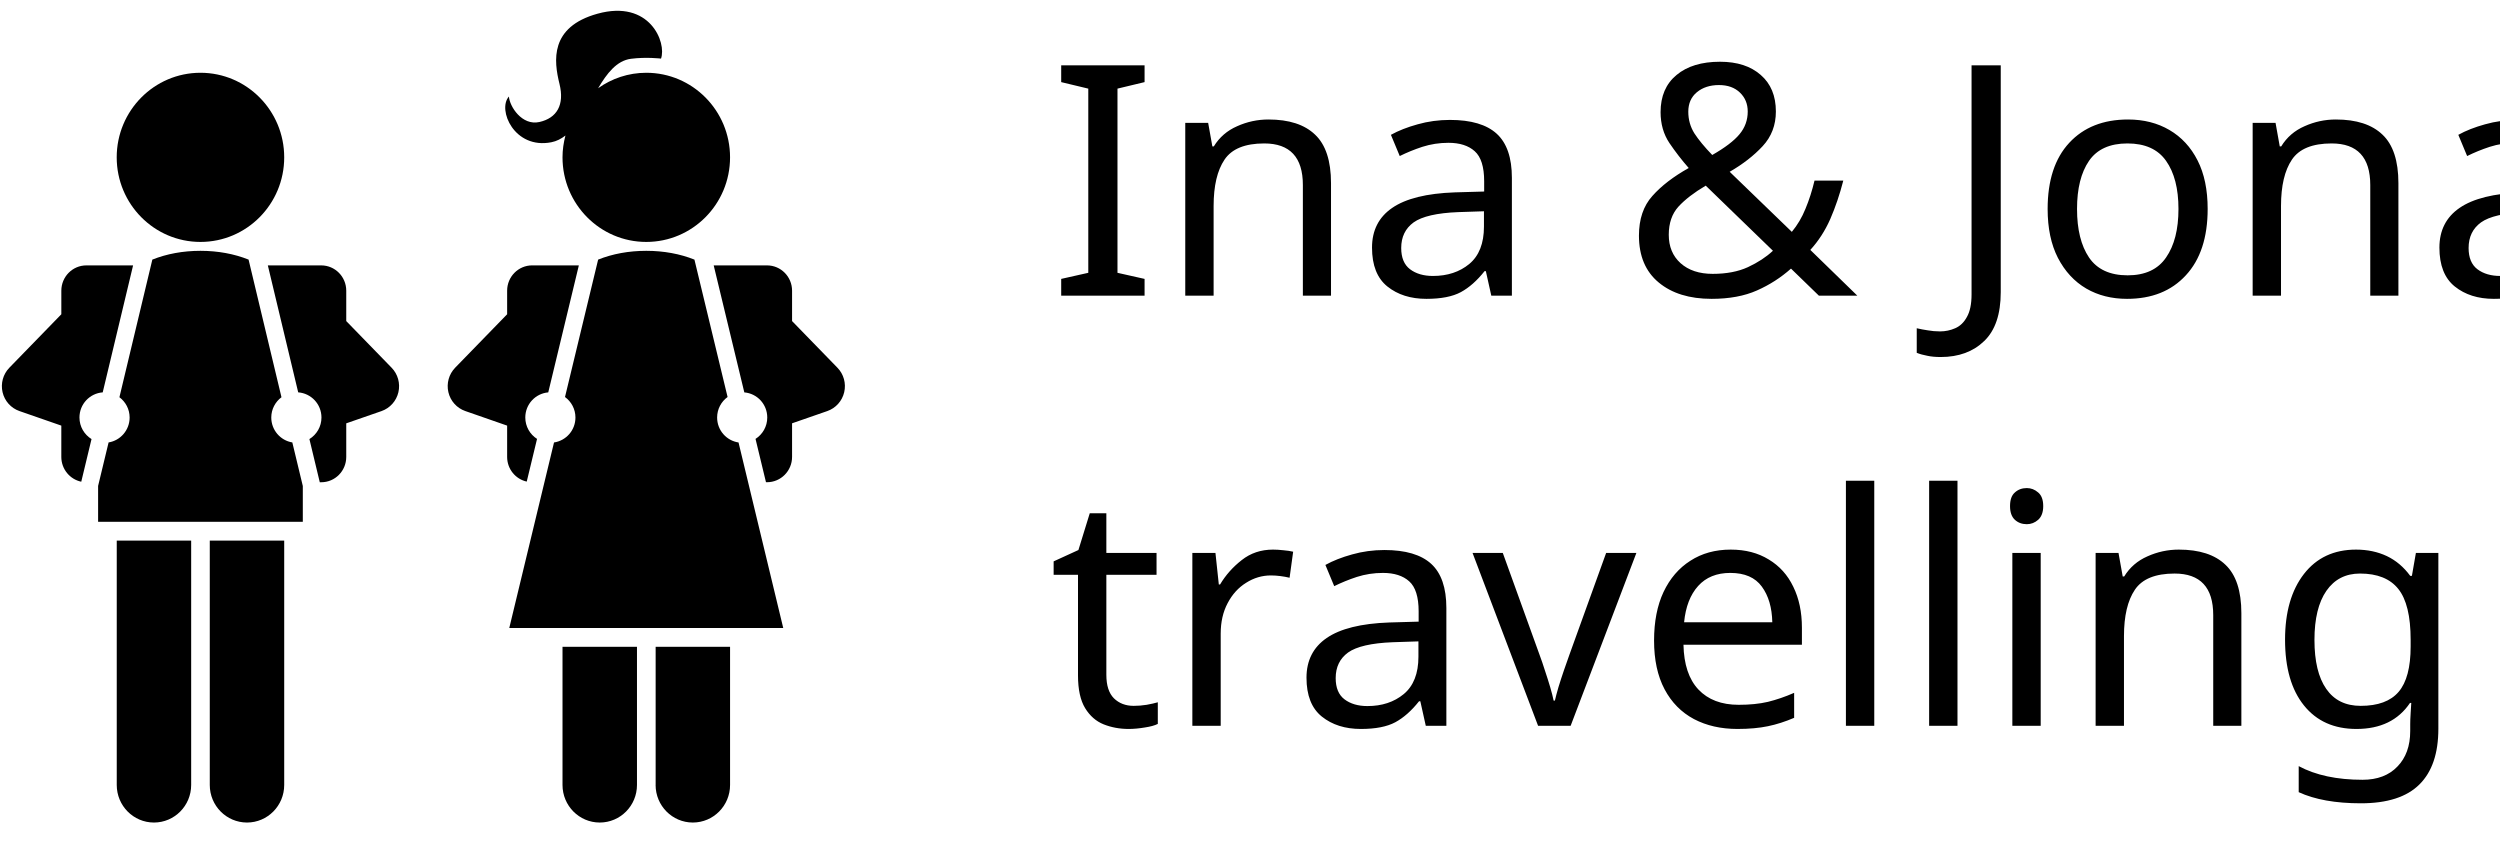
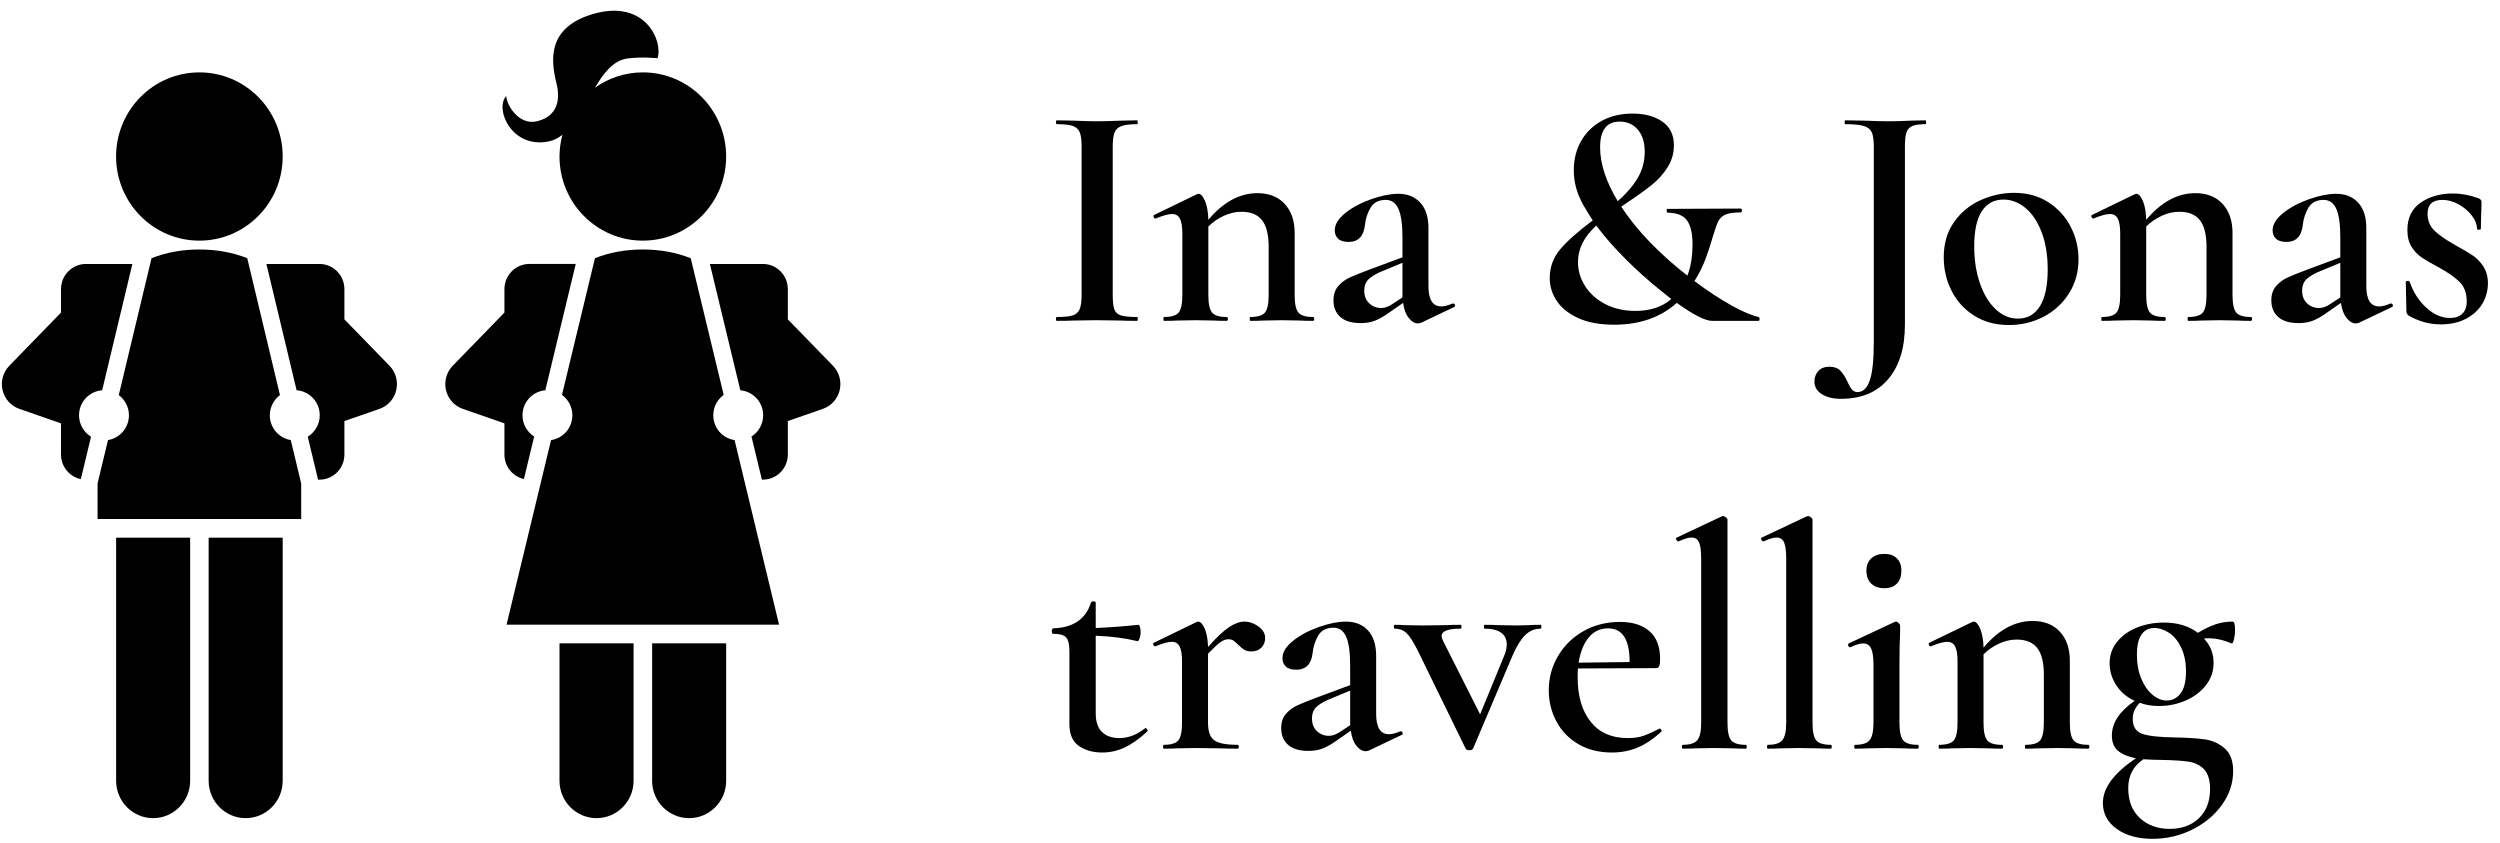
- <svg xmlns="http://www.w3.org/2000/svg" width="186px" height="63px" viewBox="0 0 186 63" version="1.1">
+ <svg xmlns="http://www.w3.org/2000/svg" width="187px" height="63px" viewBox="0 0 187 63" version="1.1">
  <defs />
  <g id="Page-1" stroke="none" stroke-width="1" fill="none" fill-rule="evenodd">
    <g id="Group" fill="#000000">
      <g id="logo-backpackers">
        <path d="M8.686,40.219 L14.223,40.219 L14.223,58.401 C14.223,59.945 12.983,61.197 11.454,61.197 C9.926,61.197 8.686,59.945 8.686,58.401 L8.686,40.219 L8.686,40.219 Z M15.607,58.401 C15.607,59.945 16.847,61.197 18.377,61.197 C19.905,61.197 21.145,59.945 21.145,58.401 L21.145,40.219 L15.607,40.219 L15.607,58.401 L15.607,58.401 Z M6.809,32.667 C6.273,32.335 5.912,31.744 5.912,31.063 C5.912,30.069 6.676,29.263 7.642,29.192 C8.397,26.038 9.24,22.513 9.902,19.745 L6.425,19.745 C5.397,19.745 4.563,20.588 4.563,21.628 L4.563,23.381 L0.695,27.36 C0.229,27.84 0.039,28.527 0.191,29.181 C0.343,29.835 0.817,30.365 1.447,30.583 L4.562,31.666 L4.562,33.994 C4.562,34.904 5.199,35.662 6.046,35.84 C6.237,35.05 6.5,33.954 6.809,32.667 L6.809,32.667 Z M14.914,18 C18.355,18 21.145,15.183 21.145,11.707 C21.145,8.232 18.355,5.414 14.914,5.414 C11.473,5.414 8.683,8.232 8.683,11.707 C8.684,15.183 11.473,18 14.914,18 L14.914,18 Z M21.749,32.917 C20.862,32.772 20.183,31.999 20.183,31.064 C20.183,30.444 20.484,29.897 20.942,29.554 C20.336,27.027 19.54,23.694 18.494,19.314 C17.426,18.887 16.212,18.661 14.915,18.661 L14.915,18.662 L14.914,18.661 C13.617,18.661 12.402,18.887 11.334,19.315 C10.288,23.694 9.49,27.027 8.885,29.554 C9.343,29.897 9.644,30.443 9.644,31.064 C9.644,31.999 8.965,32.773 8.079,32.917 C7.711,34.447 7.466,35.463 7.299,36.153 L7.299,38.822 L22.529,38.822 L22.529,36.159 C22.363,35.47 22.117,34.451 21.749,32.917 L21.749,32.917 Z M29.137,27.36 L25.761,23.888 L25.761,21.628 C25.761,20.588 24.927,19.745 23.899,19.745 L19.927,19.745 C20.589,22.513 21.432,26.038 22.186,29.191 C23.153,29.263 23.917,30.068 23.917,31.063 C23.917,31.744 23.556,32.335 23.02,32.667 C23.333,33.976 23.601,35.087 23.791,35.879 L23.9,35.879 C24.928,35.879 25.761,35.039 25.761,33.996 L25.761,31.496 L28.385,30.585 C29.013,30.365 29.488,29.837 29.641,29.182 C29.793,28.527 29.603,27.839 29.137,27.36 L29.137,27.36 Z" id="Shape" />
        <path d="M53.354,31.063 C53.354,32.011 54.048,32.786 54.947,32.92 L58.273,46.723 L37.89,46.723 L41.219,32.92 C42.12,32.784 42.813,32.011 42.813,31.063 C42.813,30.434 42.505,29.881 42.036,29.538 L44.501,19.315 C45.569,18.887 46.786,18.661 48.082,18.661 C49.383,18.661 50.598,18.888 51.666,19.315 L54.132,29.537 C53.661,29.879 53.354,30.434 53.354,31.063 L53.354,31.063 Z M41.023,10.583 C41.414,10.507 41.757,10.325 42.069,10.083 C41.932,10.602 41.851,11.145 41.851,11.707 C41.851,15.183 44.642,18 48.083,18 C51.525,18 54.316,15.183 54.316,11.707 C54.316,8.232 51.525,5.414 48.083,5.414 C46.75,5.414 45.514,5.842 44.5,6.564 C45.158,5.454 45.88,4.511 46.949,4.373 C48.08,4.227 49.18,4.36 49.18,4.36 C49.608,3.169 48.351,-0.06 44.452,1.021 C40.887,2.011 41.202,4.529 41.625,6.24 C42.014,7.806 41.428,8.786 40.13,9.078 C38.833,9.369 37.914,7.922 37.863,7.181 C36.985,8.16 38.269,11.127 41.023,10.583 L41.023,10.583 Z M37.731,33.996 C37.731,34.896 38.354,35.644 39.189,35.831 L39.956,32.654 C39.432,32.321 39.082,31.734 39.082,31.062 C39.082,30.076 39.835,29.275 40.79,29.193 L43.066,19.744 L39.593,19.744 C38.566,19.744 37.731,20.587 37.731,21.627 L37.731,23.381 L33.863,27.359 C33.398,27.839 33.207,28.527 33.36,29.18 C33.512,29.834 33.988,30.364 34.618,30.582 L37.731,31.666 L37.731,33.996 L37.731,33.996 Z M41.851,48.12 L41.851,58.401 C41.851,59.945 43.091,61.197 44.621,61.197 C46.152,61.197 47.391,59.945 47.391,58.401 L47.391,48.12 L41.855,48.12 L41.851,48.12 L41.851,48.12 Z M62.306,27.36 L58.93,23.888 L58.93,21.628 C58.93,20.588 58.097,19.745 57.067,19.745 L53.099,19.745 L55.377,29.194 C56.335,29.276 57.084,30.077 57.084,31.063 C57.084,31.734 56.734,32.321 56.211,32.654 L56.989,35.877 L57.067,35.877 C58.094,35.877 58.93,35.037 58.93,33.993 L58.93,31.494 L61.553,30.583 C62.181,30.364 62.656,29.835 62.809,29.181 C62.962,28.527 62.773,27.839 62.306,27.36 L62.306,27.36 Z M48.779,58.401 L48.777,58.401 C48.777,59.945 50.017,61.197 51.546,61.197 C53.076,61.197 54.317,59.945 54.317,58.401 L54.317,48.12 L48.78,48.12 L48.78,58.401 L48.779,58.401 Z" id="Shape" />
      </g>
-       <text id="Ina-&amp;-Jonas-travelli" font-family="CormorantGaramond-SemiBold, Cormorant Garamond" font-size="24" font-weight="500" line-spacing="32">
-         <tspan x="78" y="22">Ina &amp; Jonas</tspan>
-         <tspan x="78" y="54">travelling</tspan>
-       </text>
+       <path d="M83.352,23.136 C83.432,23.36 83.596,23.512 83.844,23.592 C84.092,23.672 84.496,23.712 85.056,23.712 C85.088,23.712 85.104,23.76 85.104,23.856 C85.104,23.952 85.088,24 85.056,24 C84.528,24 84.112,23.992 83.808,23.976 L82.032,23.952 L80.304,23.976 C80,23.992 79.584,24 79.056,24 C79.008,24 78.984,23.952 78.984,23.856 C78.984,23.76 79.008,23.712 79.056,23.712 C79.6,23.712 79.996,23.672 80.244,23.592 C80.492,23.512 80.664,23.356 80.76,23.124 C80.856,22.892 80.904,22.536 80.904,22.056 L80.904,10.944 C80.904,10.464 80.856,10.112 80.76,9.888 C80.664,9.664 80.492,9.508 80.244,9.42 C79.996,9.332 79.6,9.288 79.056,9.288 C79.008,9.288 78.984,9.24 78.984,9.144 C78.984,9.048 79.008,9 79.056,9 L80.304,9.024 C81.008,9.056 81.584,9.072 82.032,9.072 C82.512,9.072 83.12,9.056 83.856,9.024 L85.056,9 C85.088,9 85.104,9.048 85.104,9.144 C85.104,9.24 85.088,9.288 85.056,9.288 C84.528,9.288 84.136,9.336 83.88,9.432 C83.624,9.528 83.452,9.692 83.364,9.924 C83.276,10.156 83.232,10.512 83.232,10.992 L83.232,22.056 C83.232,22.552 83.272,22.912 83.352,23.136 L83.352,23.136 Z M98.304,23.856 C98.304,23.952 98.272,24 98.208,24 C97.808,24 97.488,23.992 97.248,23.976 L95.88,23.952 L94.512,23.976 C94.272,23.992 93.944,24 93.528,24 C93.496,24 93.48,23.952 93.48,23.856 C93.48,23.76 93.496,23.712 93.528,23.712 C94.072,23.712 94.436,23.6 94.62,23.376 C94.804,23.152 94.896,22.712 94.896,22.056 L94.896,18.456 C94.896,17.56 94.732,16.9 94.404,16.476 C94.076,16.052 93.56,15.84 92.856,15.84 C92.424,15.84 91.988,15.94 91.548,16.14 C91.108,16.34 90.72,16.608 90.384,16.944 L90.384,22.056 C90.384,22.712 90.476,23.152 90.66,23.376 C90.844,23.6 91.208,23.712 91.752,23.712 C91.816,23.712 91.848,23.76 91.848,23.856 C91.848,23.952 91.816,24 91.752,24 C91.352,24 91.032,23.992 90.792,23.976 L89.424,23.952 L88.056,23.976 C87.816,23.992 87.488,24 87.072,24 C87.04,24 87.024,23.952 87.024,23.856 C87.024,23.76 87.04,23.712 87.072,23.712 C87.616,23.712 87.98,23.6 88.164,23.376 C88.348,23.152 88.44,22.712 88.44,22.056 L88.44,17.472 C88.44,16.96 88.38,16.588 88.26,16.356 C88.14,16.124 87.944,16.008 87.672,16.008 C87.4,16.008 86.992,16.12 86.448,16.344 L86.424,16.344 C86.36,16.344 86.316,16.304 86.292,16.224 C86.268,16.144 86.28,16.096 86.328,16.08 L89.496,14.544 C89.56,14.512 89.608,14.496 89.64,14.496 C89.816,14.496 89.98,14.672 90.132,15.024 C90.284,15.376 90.368,15.848 90.384,16.44 C91.504,15.112 92.728,14.448 94.056,14.448 C94.92,14.448 95.6,14.716 96.096,15.252 C96.592,15.788 96.84,16.512 96.84,17.424 L96.84,22.056 C96.84,22.712 96.932,23.152 97.116,23.376 C97.3,23.6 97.664,23.712 98.208,23.712 C98.272,23.712 98.304,23.76 98.304,23.856 L98.304,23.856 Z M108.696,22.704 C108.76,22.704 108.804,22.74 108.828,22.812 C108.852,22.884 108.832,22.936 108.768,22.968 L106.296,24.144 C106.2,24.176 106.12,24.192 106.056,24.192 C105.816,24.192 105.588,24.056 105.372,23.784 C105.156,23.512 105.016,23.136 104.952,22.656 L103.848,23.424 C103.464,23.696 103.12,23.888 102.816,24 C102.512,24.112 102.168,24.168 101.784,24.168 C101.112,24.168 100.604,24.016 100.26,23.712 C99.916,23.408 99.744,22.992 99.744,22.464 C99.744,22.032 99.86,21.68 100.092,21.408 C100.324,21.136 100.612,20.92 100.956,20.76 C101.3,20.6 101.84,20.384 102.576,20.112 L104.904,19.248 L104.904,17.808 C104.904,16.8 104.804,16.072 104.604,15.624 C104.404,15.176 104.088,14.952 103.656,14.952 C103.128,14.952 102.748,15.148 102.516,15.54 C102.284,15.932 102.144,16.368 102.096,16.848 C102,17.68 101.592,18.096 100.872,18.096 C100.52,18.096 100.26,18.016 100.092,17.856 C99.924,17.696 99.84,17.488 99.84,17.232 C99.84,16.784 100.108,16.348 100.644,15.924 C101.18,15.5 101.828,15.156 102.588,14.892 C103.348,14.628 104.016,14.496 104.592,14.496 C105.28,14.496 105.828,14.716 106.236,15.156 C106.644,15.596 106.848,16.232 106.848,17.064 L106.848,21.408 C106.848,22.416 107.168,22.92 107.808,22.92 C108.032,22.92 108.312,22.848 108.648,22.704 L108.696,22.704 Z M104.904,22.248 L104.904,22.032 L104.904,19.656 L103.464,20.256 C103.048,20.416 102.708,20.604 102.444,20.82 C102.18,21.036 102.048,21.344 102.048,21.744 C102.048,22.144 102.172,22.46 102.42,22.692 C102.668,22.924 102.968,23.04 103.32,23.04 C103.592,23.04 103.888,22.928 104.208,22.704 L104.904,22.248 Z M131.616,23.868 C131.616,23.956 131.592,24 131.544,24 L128.064,24 C127.552,24 126.672,23.552 125.424,22.656 C124.208,23.744 122.648,24.288 120.744,24.288 C119.672,24.288 118.776,24.124 118.056,23.796 C117.336,23.468 116.8,23.04 116.448,22.512 C116.096,21.984 115.92,21.416 115.92,20.808 C115.92,19.976 116.188,19.248 116.724,18.624 C117.26,18 118.064,17.288 119.136,16.488 C118.928,16.168 118.688,15.776 118.416,15.312 C118.176,14.864 118,14.436 117.888,14.028 C117.776,13.62 117.72,13.184 117.72,12.72 C117.72,11.92 117.9,11.2 118.26,10.56 C118.62,9.92 119.132,9.416 119.796,9.048 C120.46,8.68 121.232,8.496 122.112,8.496 C123.024,8.496 123.768,8.696 124.344,9.096 C124.92,9.496 125.208,10.088 125.208,10.872 C125.208,11.464 125.052,12.008 124.74,12.504 C124.428,13 124.04,13.436 123.576,13.812 C123.112,14.188 122.496,14.632 121.728,15.144 L121.272,15.456 C121.864,16.368 122.588,17.264 123.444,18.144 C124.3,19.024 125.224,19.848 126.216,20.616 C126.472,19.96 126.6,19.176 126.6,18.264 C126.6,17.448 126.46,16.852 126.18,16.476 C125.9,16.1 125.416,15.912 124.728,15.912 C124.696,15.912 124.676,15.864 124.668,15.768 C124.66,15.672 124.68,15.624 124.728,15.624 L130.2,15.6 C130.264,15.6 130.296,15.648 130.296,15.744 C130.296,15.84 130.264,15.888 130.2,15.888 C129.704,15.888 129.332,15.94 129.084,16.044 C128.836,16.148 128.656,16.308 128.544,16.524 C128.432,16.74 128.304,17.088 128.16,17.568 C127.968,18.24 127.768,18.852 127.56,19.404 C127.352,19.956 127.08,20.496 126.744,21.024 C127.752,21.776 128.676,22.384 129.516,22.848 C130.356,23.312 131.032,23.6 131.544,23.712 C131.592,23.728 131.616,23.78 131.616,23.868 L131.616,23.868 Z M121.008,15.048 C121.648,14.488 122.144,13.912 122.496,13.32 C122.848,12.728 123.024,12.072 123.024,11.352 C123.024,10.648 122.852,10.096 122.508,9.696 C122.164,9.296 121.712,9.096 121.152,9.096 C120.176,9.096 119.688,9.736 119.688,11.016 C119.688,12.248 120.128,13.592 121.008,15.048 L121.008,15.048 Z M125.016,22.368 L124.176,21.696 C123.296,20.992 122.432,20.216 121.584,19.368 C120.736,18.52 120.008,17.688 119.4,16.872 C118.488,17.704 118.032,18.616 118.032,19.608 C118.032,20.248 118.212,20.848 118.572,21.408 C118.932,21.968 119.436,22.416 120.084,22.752 C120.732,23.088 121.48,23.256 122.328,23.256 C123.432,23.256 124.328,22.96 125.016,22.368 L125.016,22.368 Z M144.072,9.144 C144.072,9.24 144.056,9.288 144.024,9.288 C143.576,9.288 143.244,9.336 143.028,9.432 C142.812,9.528 142.668,9.692 142.596,9.924 C142.524,10.156 142.488,10.512 142.488,10.992 L142.488,24.288 C142.488,26.016 142.072,27.372 141.24,28.356 C140.408,29.34 139.232,29.832 137.712,29.832 C137.12,29.832 136.64,29.716 136.272,29.484 C135.904,29.252 135.72,28.936 135.72,28.536 C135.72,28.232 135.816,27.972 136.008,27.756 C136.2,27.54 136.48,27.432 136.848,27.432 C137.2,27.432 137.472,27.532 137.664,27.732 C137.856,27.932 138.032,28.208 138.192,28.56 C138.304,28.816 138.416,29.008 138.528,29.136 C138.64,29.264 138.776,29.328 138.936,29.328 C139.352,29.328 139.66,29.036 139.86,28.452 C140.06,27.868 140.16,26.912 140.16,25.584 L140.16,10.944 C140.16,10.464 140.108,10.112 140.004,9.888 C139.9,9.664 139.7,9.508 139.404,9.42 C139.108,9.332 138.648,9.288 138.024,9.288 C137.992,9.288 137.976,9.24 137.976,9.144 C137.976,9.048 137.992,9 138.024,9 L139.464,9.024 C140.232,9.056 140.84,9.072 141.288,9.072 C141.736,9.072 142.28,9.056 142.92,9.024 L144.024,9 C144.056,9 144.072,9.048 144.072,9.144 L144.072,9.144 Z M147.696,23.628 C146.96,23.172 146.392,22.556 145.992,21.78 C145.592,21.004 145.392,20.16 145.392,19.248 C145.392,18.208 145.652,17.324 146.172,16.596 C146.692,15.868 147.356,15.324 148.164,14.964 C148.972,14.604 149.8,14.424 150.648,14.424 C151.624,14.424 152.476,14.656 153.204,15.12 C153.932,15.584 154.492,16.196 154.884,16.956 C155.276,17.716 155.472,18.528 155.472,19.392 C155.472,20.352 155.232,21.208 154.752,21.96 C154.272,22.712 153.636,23.292 152.844,23.7 C152.052,24.108 151.192,24.312 150.264,24.312 C149.288,24.312 148.432,24.084 147.696,23.628 L147.696,23.628 Z M152.592,22.896 C152.976,22.272 153.168,21.36 153.168,20.16 C153.168,19.088 153.016,18.156 152.712,17.364 C152.408,16.572 152.004,15.968 151.5,15.552 C150.996,15.136 150.448,14.928 149.856,14.928 C149.152,14.928 148.612,15.22 148.236,15.804 C147.86,16.388 147.672,17.256 147.672,18.408 C147.672,19.448 147.816,20.38 148.104,21.204 C148.392,22.028 148.784,22.672 149.28,23.136 C149.776,23.6 150.328,23.832 150.936,23.832 C151.656,23.832 152.208,23.52 152.592,22.896 L152.592,22.896 Z M168.456,23.856 C168.456,23.952 168.424,24 168.36,24 C167.96,24 167.64,23.992 167.4,23.976 L166.032,23.952 L164.664,23.976 C164.424,23.992 164.096,24 163.68,24 C163.648,24 163.632,23.952 163.632,23.856 C163.632,23.76 163.648,23.712 163.68,23.712 C164.224,23.712 164.588,23.6 164.772,23.376 C164.956,23.152 165.048,22.712 165.048,22.056 L165.048,18.456 C165.048,17.56 164.884,16.9 164.556,16.476 C164.228,16.052 163.712,15.84 163.008,15.84 C162.576,15.84 162.14,15.94 161.7,16.14 C161.26,16.34 160.872,16.608 160.536,16.944 L160.536,22.056 C160.536,22.712 160.628,23.152 160.812,23.376 C160.996,23.6 161.36,23.712 161.904,23.712 C161.968,23.712 162,23.76 162,23.856 C162,23.952 161.968,24 161.904,24 C161.504,24 161.184,23.992 160.944,23.976 L159.576,23.952 L158.208,23.976 C157.968,23.992 157.64,24 157.224,24 C157.192,24 157.176,23.952 157.176,23.856 C157.176,23.76 157.192,23.712 157.224,23.712 C157.768,23.712 158.132,23.6 158.316,23.376 C158.5,23.152 158.592,22.712 158.592,22.056 L158.592,17.472 C158.592,16.96 158.532,16.588 158.412,16.356 C158.292,16.124 158.096,16.008 157.824,16.008 C157.552,16.008 157.144,16.12 156.6,16.344 L156.576,16.344 C156.512,16.344 156.468,16.304 156.444,16.224 C156.42,16.144 156.432,16.096 156.48,16.08 L159.648,14.544 C159.712,14.512 159.76,14.496 159.792,14.496 C159.968,14.496 160.132,14.672 160.284,15.024 C160.436,15.376 160.52,15.848 160.536,16.44 C161.656,15.112 162.88,14.448 164.208,14.448 C165.072,14.448 165.752,14.716 166.248,15.252 C166.744,15.788 166.992,16.512 166.992,17.424 L166.992,22.056 C166.992,22.712 167.084,23.152 167.268,23.376 C167.452,23.6 167.816,23.712 168.36,23.712 C168.424,23.712 168.456,23.76 168.456,23.856 L168.456,23.856 Z M178.848,22.704 C178.912,22.704 178.956,22.74 178.98,22.812 C179.004,22.884 178.984,22.936 178.92,22.968 L176.448,24.144 C176.352,24.176 176.272,24.192 176.208,24.192 C175.968,24.192 175.74,24.056 175.524,23.784 C175.308,23.512 175.168,23.136 175.104,22.656 L174,23.424 C173.616,23.696 173.272,23.888 172.968,24 C172.664,24.112 172.32,24.168 171.936,24.168 C171.264,24.168 170.756,24.016 170.412,23.712 C170.068,23.408 169.896,22.992 169.896,22.464 C169.896,22.032 170.012,21.68 170.244,21.408 C170.476,21.136 170.764,20.92 171.108,20.76 C171.452,20.6 171.992,20.384 172.728,20.112 L175.056,19.248 L175.056,17.808 C175.056,16.8 174.956,16.072 174.756,15.624 C174.556,15.176 174.24,14.952 173.808,14.952 C173.28,14.952 172.9,15.148 172.668,15.54 C172.436,15.932 172.296,16.368 172.248,16.848 C172.152,17.68 171.744,18.096 171.024,18.096 C170.672,18.096 170.412,18.016 170.244,17.856 C170.076,17.696 169.992,17.488 169.992,17.232 C169.992,16.784 170.26,16.348 170.796,15.924 C171.332,15.5 171.98,15.156 172.74,14.892 C173.5,14.628 174.168,14.496 174.744,14.496 C175.432,14.496 175.98,14.716 176.388,15.156 C176.796,15.596 177,16.232 177,17.064 L177,21.408 C177,22.416 177.32,22.92 177.96,22.92 C178.184,22.92 178.464,22.848 178.8,22.704 L178.848,22.704 Z M175.056,22.248 L175.056,22.032 L175.056,19.656 L173.616,20.256 C173.2,20.416 172.86,20.604 172.596,20.82 C172.332,21.036 172.2,21.344 172.2,21.744 C172.2,22.144 172.324,22.46 172.572,22.692 C172.82,22.924 173.12,23.04 173.472,23.04 C173.744,23.04 174.04,22.928 174.36,22.704 L175.056,22.248 Z M182.088,17.244 C182.424,17.572 182.92,17.92 183.576,18.288 C184.152,18.608 184.6,18.872 184.92,19.08 C185.24,19.288 185.516,19.568 185.748,19.92 C185.98,20.272 186.096,20.696 186.096,21.192 C186.096,21.736 185.96,22.24 185.688,22.704 C185.416,23.168 185.012,23.544 184.476,23.832 C183.94,24.12 183.304,24.264 182.568,24.264 C181.72,24.264 180.912,24.04 180.144,23.592 C180.048,23.496 180,23.4 180,23.304 L179.952,21.096 C179.952,21.048 179.996,21.02 180.084,21.012 C180.172,21.004 180.224,21.024 180.24,21.072 C180.512,21.856 180.928,22.504 181.488,23.016 C182.048,23.528 182.64,23.784 183.264,23.784 C183.648,23.784 183.952,23.68 184.176,23.472 C184.4,23.264 184.512,22.96 184.512,22.56 C184.512,21.936 184.336,21.448 183.984,21.096 C183.632,20.744 183.12,20.384 182.448,20.016 C181.904,19.728 181.48,19.484 181.176,19.284 C180.872,19.084 180.612,18.816 180.396,18.48 C180.18,18.144 180.072,17.72 180.072,17.208 C180.072,16.296 180.404,15.612 181.068,15.156 C181.732,14.7 182.536,14.472 183.48,14.472 C184.104,14.472 184.744,14.592 185.4,14.832 C185.544,14.896 185.616,14.984 185.616,15.096 C185.616,15.464 185.608,15.752 185.592,15.96 L185.568,17.112 C185.568,17.16 185.52,17.184 185.424,17.184 C185.328,17.184 185.28,17.16 185.28,17.112 C185.28,16.792 185.152,16.464 184.896,16.128 C184.64,15.792 184.312,15.512 183.912,15.288 C183.512,15.064 183.104,14.952 182.688,14.952 C181.952,14.952 181.584,15.296 181.584,15.984 C181.584,16.496 181.752,16.916 182.088,17.244 L182.088,17.244 Z M85.68,54.464 C85.728,54.464 85.772,54.496 85.812,54.56 C85.852,54.624 85.848,54.68 85.8,54.728 C85.208,55.272 84.648,55.668 84.12,55.916 C83.592,56.164 83.032,56.288 82.44,56.288 C81.752,56.288 81.172,56.124 80.7,55.796 C80.228,55.468 79.992,54.928 79.992,54.176 L79.992,48.728 C79.992,48.2 79.908,47.848 79.74,47.672 C79.572,47.496 79.248,47.408 78.768,47.408 C78.736,47.408 78.712,47.388 78.696,47.348 C78.68,47.308 78.672,47.256 78.672,47.192 C78.672,47.144 78.684,47.1 78.708,47.06 C78.732,47.02 78.752,47 78.768,47 C80.272,46.952 81.216,46.312 81.6,45.08 C81.632,45.016 81.7,44.984 81.804,44.984 C81.908,44.984 81.96,45.016 81.96,45.08 L81.96,46.976 C83.032,46.928 84.096,46.848 85.152,46.736 C85.2,46.736 85.24,46.792 85.272,46.904 C85.304,47.016 85.32,47.152 85.32,47.312 C85.32,47.456 85.292,47.604 85.236,47.756 C85.18,47.908 85.128,47.976 85.08,47.96 C84.184,47.736 83.144,47.6 81.96,47.552 L81.96,53.36 C81.96,53.984 82.116,54.448 82.428,54.752 C82.74,55.056 83.176,55.208 83.736,55.208 C84.392,55.208 85.024,54.968 85.632,54.488 L85.68,54.464 Z M94.128,46.856 C94.464,47.096 94.632,47.384 94.632,47.72 C94.632,48.008 94.54,48.248 94.356,48.44 C94.172,48.632 93.92,48.728 93.6,48.728 C93.392,48.728 93.22,48.688 93.084,48.608 C92.948,48.528 92.8,48.408 92.64,48.248 C92.48,48.088 92.352,47.976 92.256,47.912 C92.16,47.848 92.032,47.816 91.872,47.816 C91.696,47.816 91.508,47.884 91.308,48.02 C91.108,48.156 90.792,48.448 90.36,48.896 L90.36,54.056 C90.36,54.696 90.512,55.132 90.816,55.364 C91.12,55.596 91.704,55.712 92.568,55.712 C92.632,55.712 92.664,55.76 92.664,55.856 C92.664,55.952 92.632,56 92.568,56 C92.024,56 91.592,55.992 91.272,55.976 L89.4,55.952 L88.032,55.976 C87.792,55.992 87.464,56 87.048,56 C87.016,56 87,55.952 87,55.856 C87,55.76 87.016,55.712 87.048,55.712 C87.592,55.712 87.956,55.6 88.14,55.376 C88.324,55.152 88.416,54.712 88.416,54.056 L88.416,49.472 C88.416,48.96 88.356,48.588 88.236,48.356 C88.116,48.124 87.92,48.008 87.648,48.008 C87.376,48.008 86.968,48.12 86.424,48.344 L86.4,48.344 C86.336,48.344 86.292,48.304 86.268,48.224 C86.244,48.144 86.256,48.096 86.304,48.08 L89.472,46.544 C89.536,46.512 89.584,46.496 89.616,46.496 C89.792,46.496 89.956,46.668 90.108,47.012 C90.26,47.356 90.344,47.816 90.36,48.392 C91,47.672 91.528,47.176 91.944,46.904 C92.36,46.632 92.736,46.496 93.072,46.496 C93.44,46.496 93.792,46.616 94.128,46.856 L94.128,46.856 Z M104.784,54.704 C104.848,54.704 104.892,54.74 104.916,54.812 C104.94,54.884 104.92,54.936 104.856,54.968 L102.384,56.144 C102.288,56.176 102.208,56.192 102.144,56.192 C101.904,56.192 101.676,56.056 101.46,55.784 C101.244,55.512 101.104,55.136 101.04,54.656 L99.936,55.424 C99.552,55.696 99.208,55.888 98.904,56 C98.6,56.112 98.256,56.168 97.872,56.168 C97.2,56.168 96.692,56.016 96.348,55.712 C96.004,55.408 95.832,54.992 95.832,54.464 C95.832,54.032 95.948,53.68 96.18,53.408 C96.412,53.136 96.7,52.92 97.044,52.76 C97.388,52.6 97.928,52.384 98.664,52.112 L100.992,51.248 L100.992,49.808 C100.992,48.8 100.892,48.072 100.692,47.624 C100.492,47.176 100.176,46.952 99.744,46.952 C99.216,46.952 98.836,47.148 98.604,47.54 C98.372,47.932 98.232,48.368 98.184,48.848 C98.088,49.68 97.68,50.096 96.96,50.096 C96.608,50.096 96.348,50.016 96.18,49.856 C96.012,49.696 95.928,49.488 95.928,49.232 C95.928,48.784 96.196,48.348 96.732,47.924 C97.268,47.5 97.916,47.156 98.676,46.892 C99.436,46.628 100.104,46.496 100.68,46.496 C101.368,46.496 101.916,46.716 102.324,47.156 C102.732,47.596 102.936,48.232 102.936,49.064 L102.936,53.408 C102.936,54.416 103.256,54.92 103.896,54.92 C104.12,54.92 104.4,54.848 104.736,54.704 L104.784,54.704 Z M100.992,54.248 L100.992,54.032 L100.992,51.656 L99.552,52.256 C99.136,52.416 98.796,52.604 98.532,52.82 C98.268,53.036 98.136,53.344 98.136,53.744 C98.136,54.144 98.26,54.46 98.508,54.692 C98.756,54.924 99.056,55.04 99.408,55.04 C99.68,55.04 99.976,54.928 100.296,54.704 L100.992,54.248 Z M115.296,46.88 C115.296,46.976 115.28,47.024 115.248,47.024 C114.8,47.024 114.412,47.184 114.084,47.504 C113.756,47.824 113.44,48.336 113.136,49.04 L110.184,56 C110.136,56.08 110.048,56.12 109.92,56.12 C109.776,56.12 109.68,56.08 109.632,56 L106.08,48.728 C105.728,48.024 105.436,47.564 105.204,47.348 C104.972,47.132 104.68,47.024 104.328,47.024 C104.28,47.024 104.256,46.976 104.256,46.88 C104.256,46.784 104.28,46.736 104.328,46.736 C104.616,46.736 104.848,46.744 105.024,46.76 L106.416,46.784 L108.192,46.76 C108.448,46.744 108.8,46.736 109.248,46.736 C109.296,46.736 109.32,46.784 109.32,46.88 C109.32,46.976 109.296,47.024 109.248,47.024 C108.304,47.024 107.832,47.208 107.832,47.576 C107.832,47.672 107.872,47.8 107.952,47.96 L110.712,53.432 L112.536,48.992 C112.648,48.72 112.704,48.456 112.704,48.2 C112.704,47.816 112.564,47.524 112.284,47.324 C112.004,47.124 111.592,47.024 111.048,47.024 C111.016,47.024 111,46.976 111,46.88 C111,46.784 111.016,46.736 111.048,46.736 C111.48,46.736 111.808,46.744 112.032,46.76 L113.472,46.784 L114.408,46.76 C114.584,46.744 114.864,46.736 115.248,46.736 C115.28,46.736 115.296,46.784 115.296,46.88 L115.296,46.88 Z M124.152,54.488 C124.184,54.488 124.22,54.52 124.26,54.584 C124.3,54.648 124.304,54.696 124.272,54.728 C123.68,55.272 123.088,55.668 122.496,55.916 C121.904,56.164 121.264,56.288 120.576,56.288 C119.6,56.288 118.756,56.076 118.044,55.652 C117.332,55.228 116.788,54.66 116.412,53.948 C116.036,53.236 115.848,52.464 115.848,51.632 C115.848,50.704 116.08,49.848 116.544,49.064 C117.008,48.28 117.644,47.66 118.452,47.204 C119.26,46.748 120.168,46.52 121.176,46.52 C122.12,46.52 122.856,46.752 123.384,47.216 C123.912,47.68 124.176,48.368 124.176,49.28 C124.176,49.52 124.156,49.696 124.116,49.808 C124.076,49.92 124,49.976 123.888,49.976 L118.032,50 C118.016,50.144 118.008,50.368 118.008,50.672 C118.008,52.064 118.332,53.168 118.98,53.984 C119.628,54.8 120.552,55.208 121.752,55.208 C122.2,55.208 122.58,55.156 122.892,55.052 C123.204,54.948 123.608,54.768 124.104,54.512 L124.152,54.488 Z M118.836,47.684 C118.46,48.14 118.208,48.768 118.08,49.568 L121.896,49.52 C121.896,47.84 121.36,47 120.288,47 C119.696,47 119.212,47.228 118.836,47.684 L118.836,47.684 Z M125.808,55.856 C125.808,55.76 125.832,55.712 125.88,55.712 C126.408,55.712 126.768,55.596 126.96,55.364 C127.152,55.132 127.248,54.696 127.248,54.056 L127.248,41.792 C127.248,41.232 127.196,40.828 127.092,40.58 C126.988,40.332 126.8,40.208 126.528,40.208 C126.288,40.208 125.968,40.304 125.568,40.496 L125.544,40.496 C125.48,40.496 125.428,40.452 125.388,40.364 C125.348,40.276 125.36,40.224 125.424,40.208 L128.784,38.624 L128.88,38.6 C128.944,38.6 129.016,38.632 129.096,38.696 C129.176,38.76 129.216,38.816 129.216,38.864 L129.216,54.056 C129.216,54.712 129.308,55.152 129.492,55.376 C129.676,55.6 130.04,55.712 130.584,55.712 C130.632,55.712 130.656,55.76 130.656,55.856 C130.656,55.952 130.632,56 130.584,56 C130.184,56 129.864,55.992 129.624,55.976 L128.208,55.952 L126.84,55.976 C126.6,55.992 126.28,56 125.88,56 C125.832,56 125.808,55.952 125.808,55.856 L125.808,55.856 Z M132.168,55.856 C132.168,55.76 132.192,55.712 132.24,55.712 C132.768,55.712 133.128,55.596 133.32,55.364 C133.512,55.132 133.608,54.696 133.608,54.056 L133.608,41.792 C133.608,41.232 133.556,40.828 133.452,40.58 C133.348,40.332 133.16,40.208 132.888,40.208 C132.648,40.208 132.328,40.304 131.928,40.496 L131.904,40.496 C131.84,40.496 131.788,40.452 131.748,40.364 C131.708,40.276 131.72,40.224 131.784,40.208 L135.144,38.624 L135.24,38.6 C135.304,38.6 135.376,38.632 135.456,38.696 C135.536,38.76 135.576,38.816 135.576,38.864 L135.576,54.056 C135.576,54.712 135.668,55.152 135.852,55.376 C136.036,55.6 136.4,55.712 136.944,55.712 C136.992,55.712 137.016,55.76 137.016,55.856 C137.016,55.952 136.992,56 136.944,56 C136.544,56 136.224,55.992 135.984,55.976 L134.568,55.952 L133.2,55.976 C132.96,55.992 132.64,56 132.24,56 C132.192,56 132.168,55.952 132.168,55.856 L132.168,55.856 Z M138.696,55.856 C138.696,55.76 138.72,55.712 138.768,55.712 C139.296,55.712 139.656,55.596 139.848,55.364 C140.04,55.132 140.136,54.696 140.136,54.056 L140.136,49.712 C140.136,49.152 140.076,48.748 139.956,48.5 C139.836,48.252 139.64,48.128 139.368,48.128 C139.128,48.128 138.808,48.224 138.408,48.416 L138.384,48.416 C138.32,48.416 138.276,48.376 138.252,48.296 C138.228,48.216 138.24,48.16 138.288,48.128 L141.72,46.52 L141.816,46.496 C141.88,46.496 141.948,46.532 142.02,46.604 C142.092,46.676 142.128,46.736 142.128,46.784 L142.128,47.288 C142.096,47.96 142.08,48.752 142.08,49.664 L142.08,54.056 C142.08,54.712 142.172,55.152 142.356,55.376 C142.54,55.6 142.904,55.712 143.448,55.712 C143.496,55.712 143.52,55.76 143.52,55.856 C143.52,55.952 143.496,56 143.448,56 C143.032,56 142.704,55.992 142.464,55.976 L141.096,55.952 L139.728,55.976 C139.488,55.992 139.168,56 138.768,56 C138.72,56 138.696,55.952 138.696,55.856 L138.696,55.856 Z M139.968,43.652 C139.728,43.42 139.608,43.096 139.608,42.68 C139.608,42.296 139.728,41.992 139.968,41.768 C140.208,41.544 140.536,41.432 140.952,41.432 C141.352,41.432 141.664,41.544 141.888,41.768 C142.112,41.992 142.224,42.296 142.224,42.68 C142.224,43.096 142.112,43.42 141.888,43.652 C141.664,43.884 141.352,44 140.952,44 C140.536,44 140.208,43.884 139.968,43.652 L139.968,43.652 Z M156.288,55.856 C156.288,55.952 156.256,56 156.192,56 C155.792,56 155.472,55.992 155.232,55.976 L153.864,55.952 L152.496,55.976 C152.256,55.992 151.928,56 151.512,56 C151.48,56 151.464,55.952 151.464,55.856 C151.464,55.76 151.48,55.712 151.512,55.712 C152.056,55.712 152.42,55.6 152.604,55.376 C152.788,55.152 152.88,54.712 152.88,54.056 L152.88,50.456 C152.88,49.56 152.716,48.9 152.388,48.476 C152.06,48.052 151.544,47.84 150.84,47.84 C150.408,47.84 149.972,47.94 149.532,48.14 C149.092,48.34 148.704,48.608 148.368,48.944 L148.368,54.056 C148.368,54.712 148.46,55.152 148.644,55.376 C148.828,55.6 149.192,55.712 149.736,55.712 C149.8,55.712 149.832,55.76 149.832,55.856 C149.832,55.952 149.8,56 149.736,56 C149.336,56 149.016,55.992 148.776,55.976 L147.408,55.952 L146.04,55.976 C145.8,55.992 145.472,56 145.056,56 C145.024,56 145.008,55.952 145.008,55.856 C145.008,55.76 145.024,55.712 145.056,55.712 C145.6,55.712 145.964,55.6 146.148,55.376 C146.332,55.152 146.424,54.712 146.424,54.056 L146.424,49.472 C146.424,48.96 146.364,48.588 146.244,48.356 C146.124,48.124 145.928,48.008 145.656,48.008 C145.384,48.008 144.976,48.12 144.432,48.344 L144.408,48.344 C144.344,48.344 144.3,48.304 144.276,48.224 C144.252,48.144 144.264,48.096 144.312,48.08 L147.48,46.544 C147.544,46.512 147.592,46.496 147.624,46.496 C147.8,46.496 147.964,46.672 148.116,47.024 C148.268,47.376 148.352,47.848 148.368,48.44 C149.488,47.112 150.712,46.448 152.04,46.448 C152.904,46.448 153.584,46.716 154.08,47.252 C154.576,47.788 154.824,48.512 154.824,49.424 L154.824,54.056 C154.824,54.712 154.916,55.152 155.1,55.376 C155.284,55.6 155.648,55.712 156.192,55.712 C156.256,55.712 156.288,55.76 156.288,55.856 L156.288,55.856 Z M164.916,55.304 C165.484,55.384 165.98,55.608 166.404,55.976 C166.828,56.344 167.04,56.912 167.04,57.68 C167.04,58.576 166.764,59.412 166.212,60.188 C165.66,60.964 164.92,61.584 163.992,62.048 C163.064,62.512 162.072,62.744 161.016,62.744 C159.912,62.744 159.016,62.496 158.328,62 C157.64,61.504 157.296,60.856 157.296,60.056 C157.296,58.936 158.12,57.824 159.768,56.72 C159.192,56.608 158.748,56.424 158.436,56.168 C158.124,55.912 157.968,55.528 157.968,55.016 C157.968,54.072 158.536,53.208 159.672,52.424 C159.08,52.152 158.62,51.76 158.292,51.248 C157.964,50.736 157.8,50.192 157.8,49.616 C157.8,48.992 157.992,48.448 158.376,47.984 C158.76,47.52 159.26,47.168 159.876,46.928 C160.492,46.688 161.152,46.568 161.856,46.568 C162.88,46.568 163.728,46.824 164.4,47.336 C164.848,47.064 165.276,46.856 165.684,46.712 C166.092,46.568 166.528,46.496 166.992,46.496 C167.12,46.496 167.184,46.704 167.184,47.12 C167.184,47.36 167.156,47.596 167.1,47.828 C167.044,48.06 166.984,48.16 166.92,48.128 C166.328,47.872 165.752,47.744 165.192,47.744 C165.048,47.744 164.936,47.752 164.856,47.768 C165.336,48.264 165.576,48.872 165.576,49.592 C165.576,50.216 165.384,50.772 165,51.26 C164.616,51.748 164.112,52.128 163.488,52.4 C162.864,52.672 162.2,52.808 161.496,52.808 C160.952,52.808 160.472,52.728 160.056,52.568 C159.704,52.92 159.528,53.32 159.528,53.768 C159.528,54.344 159.76,54.716 160.224,54.884 C160.688,55.052 161.504,55.144 162.672,55.16 C163.6,55.176 164.348,55.224 164.916,55.304 L164.916,55.304 Z M160.176,47.48 C159.952,47.816 159.84,48.304 159.84,48.944 C159.84,49.632 159.948,50.236 160.164,50.756 C160.38,51.276 160.66,51.68 161.004,51.968 C161.348,52.256 161.704,52.4 162.072,52.4 C162.488,52.4 162.832,52.224 163.104,51.872 C163.376,51.52 163.512,50.968 163.512,50.216 C163.512,49.544 163.396,48.96 163.164,48.464 C162.932,47.968 162.632,47.596 162.264,47.348 C161.896,47.1 161.52,46.976 161.136,46.976 C160.72,46.976 160.4,47.144 160.176,47.48 L160.176,47.48 Z M164.484,61.196 C165.036,60.66 165.312,59.936 165.312,59.024 C165.312,58.352 165.164,57.86 164.868,57.548 C164.572,57.236 164.184,57.044 163.704,56.972 C163.224,56.9 162.528,56.856 161.616,56.84 C161.296,56.84 160.864,56.824 160.32,56.792 C159.568,57.304 159.192,58.024 159.192,58.952 C159.192,59.912 159.484,60.66 160.068,61.196 C160.652,61.732 161.392,62 162.288,62 C163.2,62 163.932,61.732 164.484,61.196 L164.484,61.196 Z" id="Ina-&amp;-Jonas-auf-Reis" />
    </g>
  </g>
</svg>
